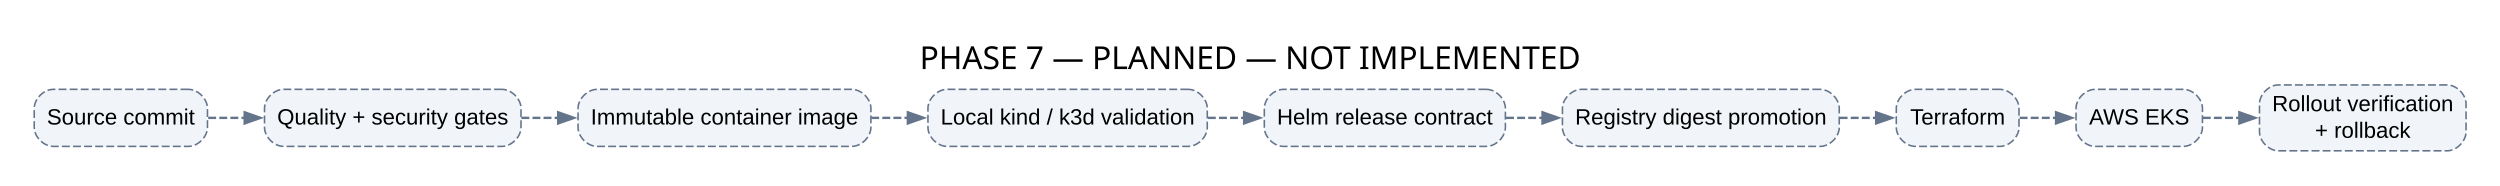
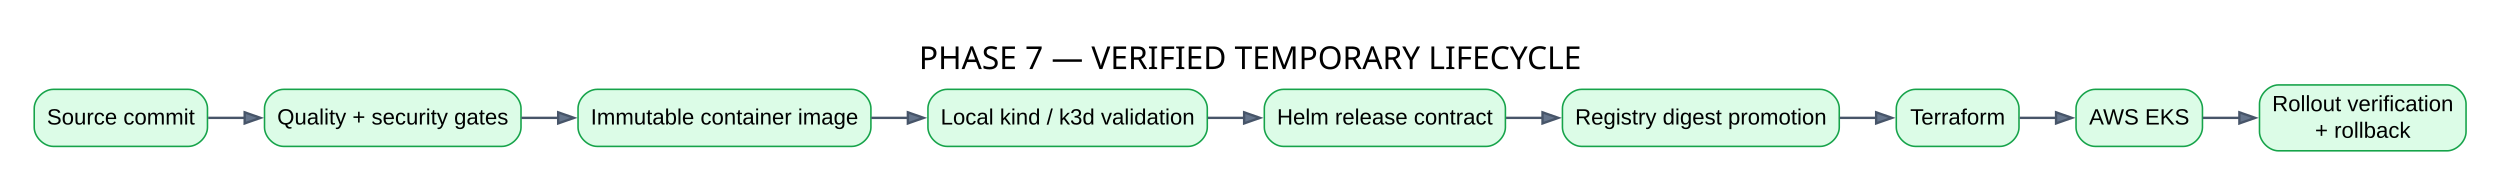
<svg xmlns="http://www.w3.org/2000/svg" width="1578pt" height="117pt" viewBox="0.00 0.00 1578.00 117.00">
  <g id="graph0" class="graph" transform="scale(1 1) rotate(0) translate(21.6 95.2)">
-     <text xml:space="preserve" text-anchor="middle" x="767.49" y="-51.6" font-family="Arial Bold" font-size="20.00">PHASE 7 — PLANNED — NOT IMPLEMENTED</text>
+     <text xml:space="preserve" text-anchor="middle" x="767.49" y="-51.6" font-family="Arial Bold" font-size="20.00">PHASE 7 — VERIFIED TEMPORARY LIFECYCLE</text>
    <g id="node1" class="node">
-       <path fill="#f1f5f9" stroke="#64748b" stroke-dasharray="5,2" d="M97.36,-38.8C97.36,-38.8 12,-38.8 12,-38.8 6,-38.8 0,-32.8 0,-26.8 0,-26.8 0,-14.8 0,-14.8 0,-8.8 6,-2.8 12,-2.8 12,-2.8 97.36,-2.8 97.36,-2.8 103.36,-2.8 109.36,-8.8 109.36,-14.8 109.36,-14.8 109.36,-26.8 109.36,-26.8 109.36,-32.8 103.36,-38.8 97.36,-38.8" />
+       <path fill="#dcfce7" stroke="#16a34a" d="M97.36,-38.8C97.36,-38.8 12,-38.8 12,-38.8 6,-38.8 0,-32.8 0,-26.8 0,-26.8 0,-14.8 0,-14.8 0,-8.8 6,-2.8 12,-2.8 12,-2.8 97.36,-2.8 97.36,-2.8 103.36,-2.8 109.36,-8.8 109.36,-14.8 109.36,-14.8 109.36,-26.8 109.36,-26.8 109.36,-32.8 103.36,-38.8 97.36,-38.8" />
      <text xml:space="preserve" text-anchor="middle" x="54.68" y="-16.6" font-family="Arial" font-size="14.00">Source commit</text>
    </g>
    <g id="node2" class="node">
-       <path fill="#f1f5f9" stroke="#64748b" stroke-dasharray="5,2" d="M295.26,-38.8C295.26,-38.8 157.36,-38.8 157.36,-38.8 151.36,-38.8 145.36,-32.8 145.36,-26.8 145.36,-26.8 145.36,-14.8 145.36,-14.8 145.36,-8.8 151.36,-2.8 157.36,-2.8 157.36,-2.8 295.26,-2.8 295.26,-2.8 301.26,-2.8 307.26,-8.8 307.26,-14.8 307.26,-14.8 307.26,-26.8 307.26,-26.8 307.26,-32.8 301.26,-38.8 295.26,-38.8" />
+       <path fill="#dcfce7" stroke="#16a34a" d="M295.26,-38.8C295.26,-38.8 157.36,-38.8 157.36,-38.8 151.36,-38.8 145.36,-32.8 145.36,-26.8 145.36,-26.8 145.36,-14.8 145.36,-14.8 145.36,-8.8 151.36,-2.8 157.36,-2.8 157.36,-2.8 295.26,-2.8 295.26,-2.8 301.26,-2.8 307.26,-8.8 307.26,-14.8 307.26,-14.8 307.26,-26.8 307.26,-26.8 307.26,-32.8 301.26,-38.8 295.26,-38.8" />
      <text xml:space="preserve" text-anchor="middle" x="226.31" y="-16.6" font-family="Arial" font-size="14.00">Quality + security gates</text>
    </g>
    <g id="edge1" class="edge">
-       <path fill="none" stroke="#64748b" stroke-width="1.5" stroke-dasharray="5,2" d="M109.82,-20.8C117.29,-20.8 125.12,-20.8 133.04,-20.8" />
-       <polygon fill="#64748b" stroke="#64748b" stroke-width="1.5" points="132.83,-24.3 142.83,-20.8 132.83,-17.3 132.83,-24.3" />
+       <path fill="none" stroke="#475569" stroke-width="1.5" d="M109.82,-20.8C117.29,-20.8 125.12,-20.8 133.04,-20.8" />
+       <polygon fill="#64748b" stroke="#475569" stroke-width="1.5" points="132.83,-24.3 142.83,-20.8 132.83,-17.3 132.83,-24.3" />
    </g>
    <g id="node3" class="node">
-       <path fill="#f1f5f9" stroke="#64748b" stroke-dasharray="5,2" d="M516.12,-38.8C516.12,-38.8 355.26,-38.8 355.26,-38.8 349.26,-38.8 343.26,-32.8 343.26,-26.8 343.26,-26.8 343.26,-14.8 343.26,-14.8 343.26,-8.8 349.26,-2.8 355.26,-2.8 355.26,-2.8 516.12,-2.8 516.12,-2.8 522.12,-2.8 528.12,-8.8 528.12,-14.8 528.12,-14.8 528.12,-26.8 528.12,-26.8 528.12,-32.8 522.12,-38.8 516.12,-38.8" />
+       <path fill="#dcfce7" stroke="#16a34a" d="M516.12,-38.8C516.12,-38.8 355.26,-38.8 355.26,-38.8 349.26,-38.8 343.26,-32.8 343.26,-26.8 343.26,-26.8 343.26,-14.8 343.26,-14.8 343.26,-8.8 349.26,-2.8 355.26,-2.8 355.26,-2.8 516.12,-2.8 516.12,-2.8 522.12,-2.8 528.12,-8.8 528.12,-14.8 528.12,-14.8 528.12,-26.8 528.12,-26.8 528.12,-32.8 522.12,-38.8 516.12,-38.8" />
      <text xml:space="preserve" text-anchor="middle" x="435.69" y="-16.6" font-family="Arial" font-size="14.00">Immutable container image</text>
    </g>
    <g id="edge2" class="edge">
-       <path fill="none" stroke="#64748b" stroke-width="1.5" stroke-dasharray="5,2" d="M307.49,-20.8C315.12,-20.8 322.92,-20.8 330.74,-20.8" />
-       <polygon fill="#64748b" stroke="#64748b" stroke-width="1.5" points="330.72,-24.3 340.72,-20.8 330.72,-17.3 330.72,-24.3" />
+       <path fill="none" stroke="#475569" stroke-width="1.5" d="M307.49,-20.8C315.12,-20.8 322.92,-20.8 330.74,-20.8" />
+       <polygon fill="#64748b" stroke="#475569" stroke-width="1.5" points="330.72,-24.3 340.72,-20.8 330.72,-17.3 330.72,-24.3" />
    </g>
    <g id="node4" class="node">
-       <path fill="#f1f5f9" stroke="#64748b" stroke-dasharray="5,2" d="M728.44,-38.8C728.44,-38.8 576.12,-38.8 576.12,-38.8 570.12,-38.8 564.12,-32.8 564.12,-26.8 564.12,-26.8 564.12,-14.8 564.12,-14.8 564.12,-8.8 570.12,-2.8 576.12,-2.8 576.12,-2.8 728.44,-2.8 728.44,-2.8 734.44,-2.8 740.44,-8.8 740.44,-14.8 740.44,-14.8 740.44,-26.8 740.44,-26.8 740.44,-32.8 734.44,-38.8 728.44,-38.8" />
+       <path fill="#dcfce7" stroke="#16a34a" d="M728.44,-38.8C728.44,-38.8 576.12,-38.8 576.12,-38.8 570.12,-38.8 564.12,-32.8 564.12,-26.8 564.12,-26.8 564.12,-14.8 564.12,-14.8 564.12,-8.8 570.12,-2.8 576.12,-2.8 576.12,-2.8 728.44,-2.8 728.44,-2.8 734.44,-2.8 740.44,-8.8 740.44,-14.8 740.44,-14.8 740.44,-26.8 740.44,-26.8 740.44,-32.8 734.44,-38.8 728.44,-38.8" />
      <text xml:space="preserve" text-anchor="middle" x="652.28" y="-16.6" font-family="Arial" font-size="14.00">Local kind / k3d validation</text>
    </g>
    <g id="edge3" class="edge">
-       <path fill="none" stroke="#64748b" stroke-width="1.5" stroke-dasharray="5,2" d="M528.32,-20.8C536.02,-20.8 543.83,-20.8 551.58,-20.8" />
-       <polygon fill="#64748b" stroke="#64748b" stroke-width="1.5" points="551.44,-24.3 561.44,-20.8 551.44,-17.3 551.44,-24.3" />
+       <path fill="none" stroke="#475569" stroke-width="1.5" d="M528.32,-20.8C536.02,-20.8 543.83,-20.8 551.58,-20.8" />
+       <polygon fill="#64748b" stroke="#475569" stroke-width="1.5" points="551.44,-24.3 561.44,-20.8 551.44,-17.3 551.44,-24.3" />
    </g>
    <g id="node5" class="node">
-       <path fill="#f1f5f9" stroke="#64748b" stroke-dasharray="5,2" d="M916.61,-38.8C916.61,-38.8 788.44,-38.8 788.44,-38.8 782.44,-38.8 776.44,-32.8 776.44,-26.8 776.44,-26.8 776.44,-14.8 776.44,-14.8 776.44,-8.8 782.44,-2.8 788.44,-2.8 788.44,-2.8 916.61,-2.8 916.61,-2.8 922.61,-2.8 928.61,-8.8 928.61,-14.8 928.61,-14.8 928.61,-26.8 928.61,-26.8 928.61,-32.8 922.61,-38.8 916.61,-38.8" />
+       <path fill="#dcfce7" stroke="#16a34a" d="M916.61,-38.8C916.61,-38.8 788.44,-38.8 788.44,-38.8 782.44,-38.8 776.44,-32.8 776.44,-26.8 776.44,-26.8 776.44,-14.8 776.44,-14.8 776.44,-8.8 782.44,-2.8 788.44,-2.8 788.44,-2.8 916.61,-2.8 916.61,-2.8 922.61,-2.8 928.61,-8.8 928.61,-14.8 928.61,-14.8 928.61,-26.8 928.61,-26.8 928.61,-32.8 922.61,-38.8 916.61,-38.8" />
      <text xml:space="preserve" text-anchor="middle" x="852.52" y="-16.6" font-family="Arial" font-size="14.00">Helm release contract</text>
    </g>
    <g id="edge4" class="edge">
-       <path fill="none" stroke="#64748b" stroke-width="1.5" stroke-dasharray="5,2" d="M740.81,-20.8C748.41,-20.8 756.1,-20.8 763.71,-20.8" />
-       <polygon fill="#64748b" stroke="#64748b" stroke-width="1.5" points="763.69,-24.3 773.69,-20.8 763.69,-17.3 763.69,-24.3" />
+       <path fill="none" stroke="#475569" stroke-width="1.5" d="M740.81,-20.8C748.41,-20.8 756.1,-20.8 763.71,-20.8" />
+       <polygon fill="#64748b" stroke="#475569" stroke-width="1.5" points="763.69,-24.3 773.69,-20.8 763.69,-17.3 763.69,-24.3" />
    </g>
    <g id="node6" class="node">
-       <path fill="#f1f5f9" stroke="#64748b" stroke-dasharray="5,2" d="M1127.34,-38.8C1127.34,-38.8 976.61,-38.8 976.61,-38.8 970.61,-38.8 964.61,-32.8 964.61,-26.8 964.61,-26.8 964.61,-14.8 964.61,-14.8 964.61,-8.8 970.61,-2.8 976.61,-2.8 976.61,-2.8 1127.34,-2.8 1127.34,-2.8 1133.34,-2.8 1139.34,-8.8 1139.34,-14.8 1139.34,-14.8 1139.34,-26.8 1139.34,-26.8 1139.34,-32.8 1133.34,-38.8 1127.34,-38.8" />
+       <path fill="#dcfce7" stroke="#16a34a" d="M1127.34,-38.8C1127.34,-38.8 976.61,-38.8 976.61,-38.8 970.61,-38.8 964.61,-32.8 964.61,-26.8 964.61,-26.8 964.61,-14.8 964.61,-14.8 964.61,-8.8 970.61,-2.8 976.61,-2.8 976.61,-2.8 1127.34,-2.8 1127.34,-2.8 1133.34,-2.8 1139.34,-8.8 1139.34,-14.8 1139.34,-14.8 1139.34,-26.8 1139.34,-26.8 1139.34,-32.8 1133.34,-38.8 1127.34,-38.8" />
      <text xml:space="preserve" text-anchor="middle" x="1051.98" y="-16.6" font-family="Arial" font-size="14.00">Registry digest promotion</text>
    </g>
    <g id="edge5" class="edge">
-       <path fill="none" stroke="#64748b" stroke-width="1.5" stroke-dasharray="5,2" d="M929.02,-20.8C936.59,-20.8 944.36,-20.8 952.13,-20.8" />
-       <polygon fill="#64748b" stroke="#64748b" stroke-width="1.5" points="952.03,-24.3 962.03,-20.8 952.03,-17.3 952.03,-24.3" />
+       <path fill="none" stroke="#475569" stroke-width="1.5" d="M929.02,-20.8C936.59,-20.8 944.36,-20.8 952.13,-20.8" />
+       <polygon fill="#64748b" stroke="#475569" stroke-width="1.5" points="952.03,-24.3 962.03,-20.8 952.03,-17.3 952.03,-24.3" />
    </g>
    <g id="node7" class="node">
-       <path fill="#f1f5f9" stroke="#64748b" stroke-dasharray="5,2" d="M1240.79,-38.8C1240.79,-38.8 1187.34,-38.8 1187.34,-38.8 1181.34,-38.8 1175.34,-32.8 1175.34,-26.8 1175.34,-26.8 1175.34,-14.8 1175.34,-14.8 1175.34,-8.8 1181.34,-2.8 1187.34,-2.8 1187.34,-2.8 1240.79,-2.8 1240.79,-2.8 1246.79,-2.8 1252.79,-8.8 1252.79,-14.8 1252.79,-14.8 1252.79,-26.8 1252.79,-26.8 1252.79,-32.8 1246.79,-38.8 1240.79,-38.8" />
+       <path fill="#dcfce7" stroke="#16a34a" d="M1240.79,-38.8C1240.79,-38.8 1187.34,-38.8 1187.34,-38.8 1181.34,-38.8 1175.34,-32.8 1175.34,-26.8 1175.34,-26.8 1175.34,-14.8 1175.34,-14.8 1175.34,-8.8 1181.34,-2.8 1187.34,-2.8 1187.34,-2.8 1240.79,-2.8 1240.79,-2.8 1246.79,-2.8 1252.79,-8.8 1252.79,-14.8 1252.79,-14.8 1252.79,-26.8 1252.79,-26.8 1252.79,-32.8 1246.79,-38.8 1240.79,-38.8" />
      <text xml:space="preserve" text-anchor="middle" x="1214.07" y="-16.6" font-family="Arial" font-size="14.00">Terraform</text>
    </g>
    <g id="edge6" class="edge">
-       <path fill="none" stroke="#64748b" stroke-width="1.5" stroke-dasharray="5,2" d="M1139.58,-20.8C1147.51,-20.8 1155.35,-20.8 1162.8,-20.8" />
-       <polygon fill="#64748b" stroke="#64748b" stroke-width="1.5" points="1162.62,-24.3 1172.62,-20.8 1162.62,-17.3 1162.62,-24.3" />
+       <path fill="none" stroke="#475569" stroke-width="1.5" d="M1139.58,-20.8C1147.51,-20.8 1155.35,-20.8 1162.8,-20.8" />
+       <polygon fill="#64748b" stroke="#475569" stroke-width="1.5" points="1162.62,-24.3 1172.62,-20.8 1162.62,-17.3 1162.62,-24.3" />
    </g>
    <g id="node8" class="node">
-       <path fill="#f1f5f9" stroke="#64748b" stroke-dasharray="5,2" d="M1356.59,-38.8C1356.59,-38.8 1300.79,-38.8 1300.79,-38.8 1294.79,-38.8 1288.79,-32.8 1288.79,-26.8 1288.79,-26.8 1288.79,-14.8 1288.79,-14.8 1288.79,-8.8 1294.79,-2.8 1300.79,-2.8 1300.79,-2.8 1356.59,-2.8 1356.59,-2.8 1362.59,-2.8 1368.59,-8.8 1368.59,-14.8 1368.59,-14.8 1368.59,-26.8 1368.59,-26.8 1368.59,-32.8 1362.59,-38.8 1356.59,-38.8" />
+       <path fill="#dcfce7" stroke="#16a34a" d="M1356.59,-38.8C1356.59,-38.8 1300.79,-38.8 1300.79,-38.8 1294.79,-38.8 1288.79,-32.8 1288.79,-26.8 1288.79,-26.8 1288.79,-14.8 1288.79,-14.8 1288.79,-8.8 1294.79,-2.8 1300.79,-2.8 1300.79,-2.8 1356.59,-2.8 1356.59,-2.8 1362.59,-2.8 1368.59,-8.8 1368.59,-14.8 1368.59,-14.8 1368.59,-26.8 1368.59,-26.8 1368.59,-32.8 1362.59,-38.8 1356.59,-38.8" />
      <text xml:space="preserve" text-anchor="middle" x="1328.69" y="-16.6" font-family="Arial" font-size="14.00">AWS EKS</text>
    </g>
    <g id="edge7" class="edge">
-       <path fill="none" stroke="#64748b" stroke-width="1.5" stroke-dasharray="5,2" d="M1253.2,-20.8C1260.65,-20.8 1268.58,-20.8 1276.38,-20.8" />
-       <polygon fill="#64748b" stroke="#64748b" stroke-width="1.5" points="1276.18,-24.3 1286.18,-20.8 1276.18,-17.3 1276.18,-24.3" />
+       <path fill="none" stroke="#475569" stroke-width="1.5" d="M1253.2,-20.8C1260.65,-20.8 1268.58,-20.8 1276.38,-20.8" />
+       <polygon fill="#64748b" stroke="#475569" stroke-width="1.5" points="1276.18,-24.3 1286.18,-20.8 1276.18,-17.3 1276.18,-24.3" />
    </g>
    <g id="node9" class="node">
-       <path fill="#f1f5f9" stroke="#64748b" stroke-dasharray="5,2" d="M1522.97,-41.6C1522.97,-41.6 1416.59,-41.6 1416.59,-41.6 1410.59,-41.6 1404.59,-35.6 1404.59,-29.6 1404.59,-29.6 1404.59,-12 1404.59,-12 1404.59,-6 1410.59,0 1416.59,0 1416.59,0 1522.97,0 1522.97,0 1528.97,0 1534.97,-6 1534.97,-12 1534.97,-12 1534.97,-29.6 1534.97,-29.6 1534.97,-35.6 1528.97,-41.6 1522.97,-41.6" />
+       <path fill="#dcfce7" stroke="#16a34a" d="M1522.97,-41.6C1522.97,-41.6 1416.59,-41.6 1416.59,-41.6 1410.59,-41.6 1404.59,-35.6 1404.59,-29.6 1404.59,-29.6 1404.59,-12 1404.59,-12 1404.59,-6 1410.59,0 1416.59,0 1416.59,0 1522.97,0 1522.97,0 1528.97,0 1534.97,-6 1534.97,-12 1534.97,-12 1534.97,-29.6 1534.97,-29.6 1534.97,-35.6 1528.97,-41.6 1522.97,-41.6" />
      <text xml:space="preserve" text-anchor="middle" x="1469.78" y="-25" font-family="Arial" font-size="14.00">Rollout verification</text>
      <text xml:space="preserve" text-anchor="middle" x="1469.78" y="-8.2" font-family="Arial" font-size="14.00">+ rollback</text>
    </g>
    <g id="edge8" class="edge">
-       <path fill="none" stroke="#64748b" stroke-width="1.5" stroke-dasharray="5,2" d="M1368.8,-20.8C1376.11,-20.8 1383.98,-20.8 1391.98,-20.8" />
-       <polygon fill="#64748b" stroke="#64748b" stroke-width="1.5" points="1391.89,-24.3 1401.89,-20.8 1391.89,-17.3 1391.89,-24.3" />
+       <path fill="none" stroke="#475569" stroke-width="1.5" d="M1368.8,-20.8C1376.11,-20.8 1383.98,-20.8 1391.98,-20.8" />
+       <polygon fill="#64748b" stroke="#475569" stroke-width="1.5" points="1391.89,-24.3 1401.89,-20.8 1391.89,-17.3 1391.89,-24.3" />
    </g>
  </g>
</svg>
